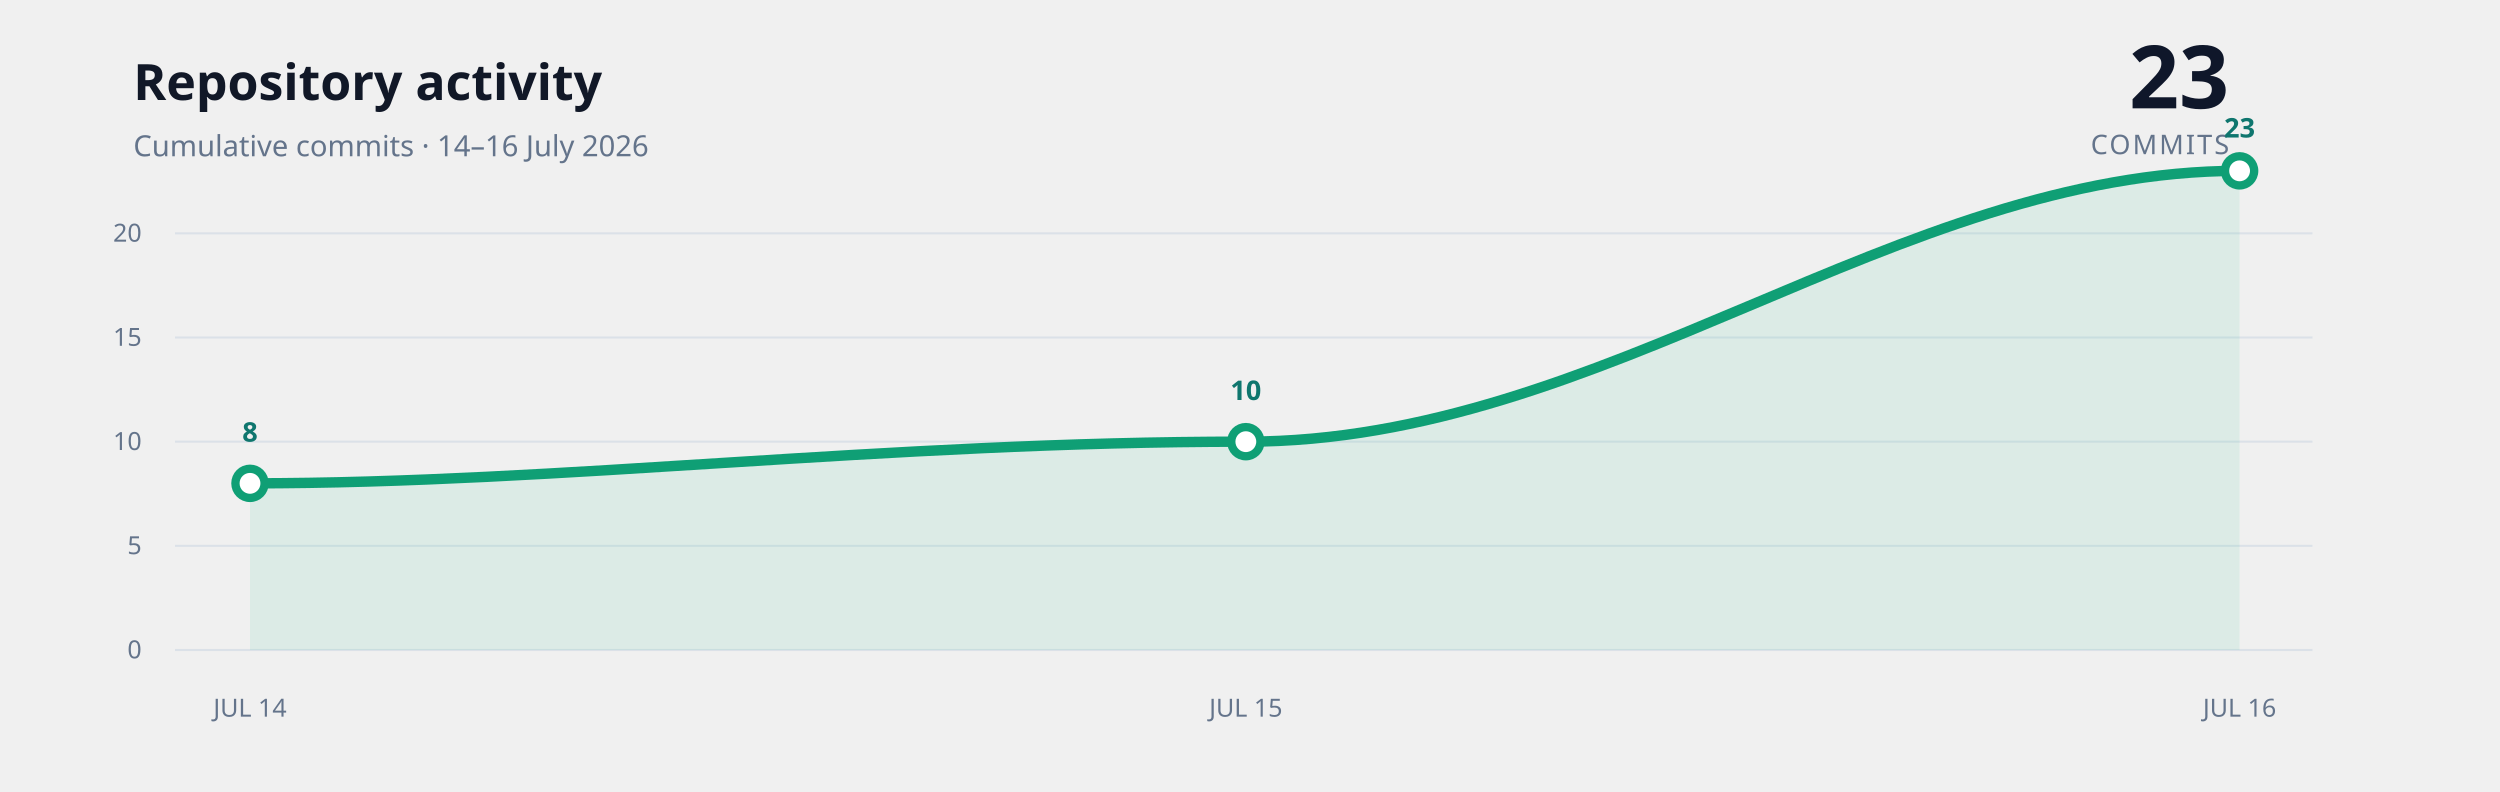
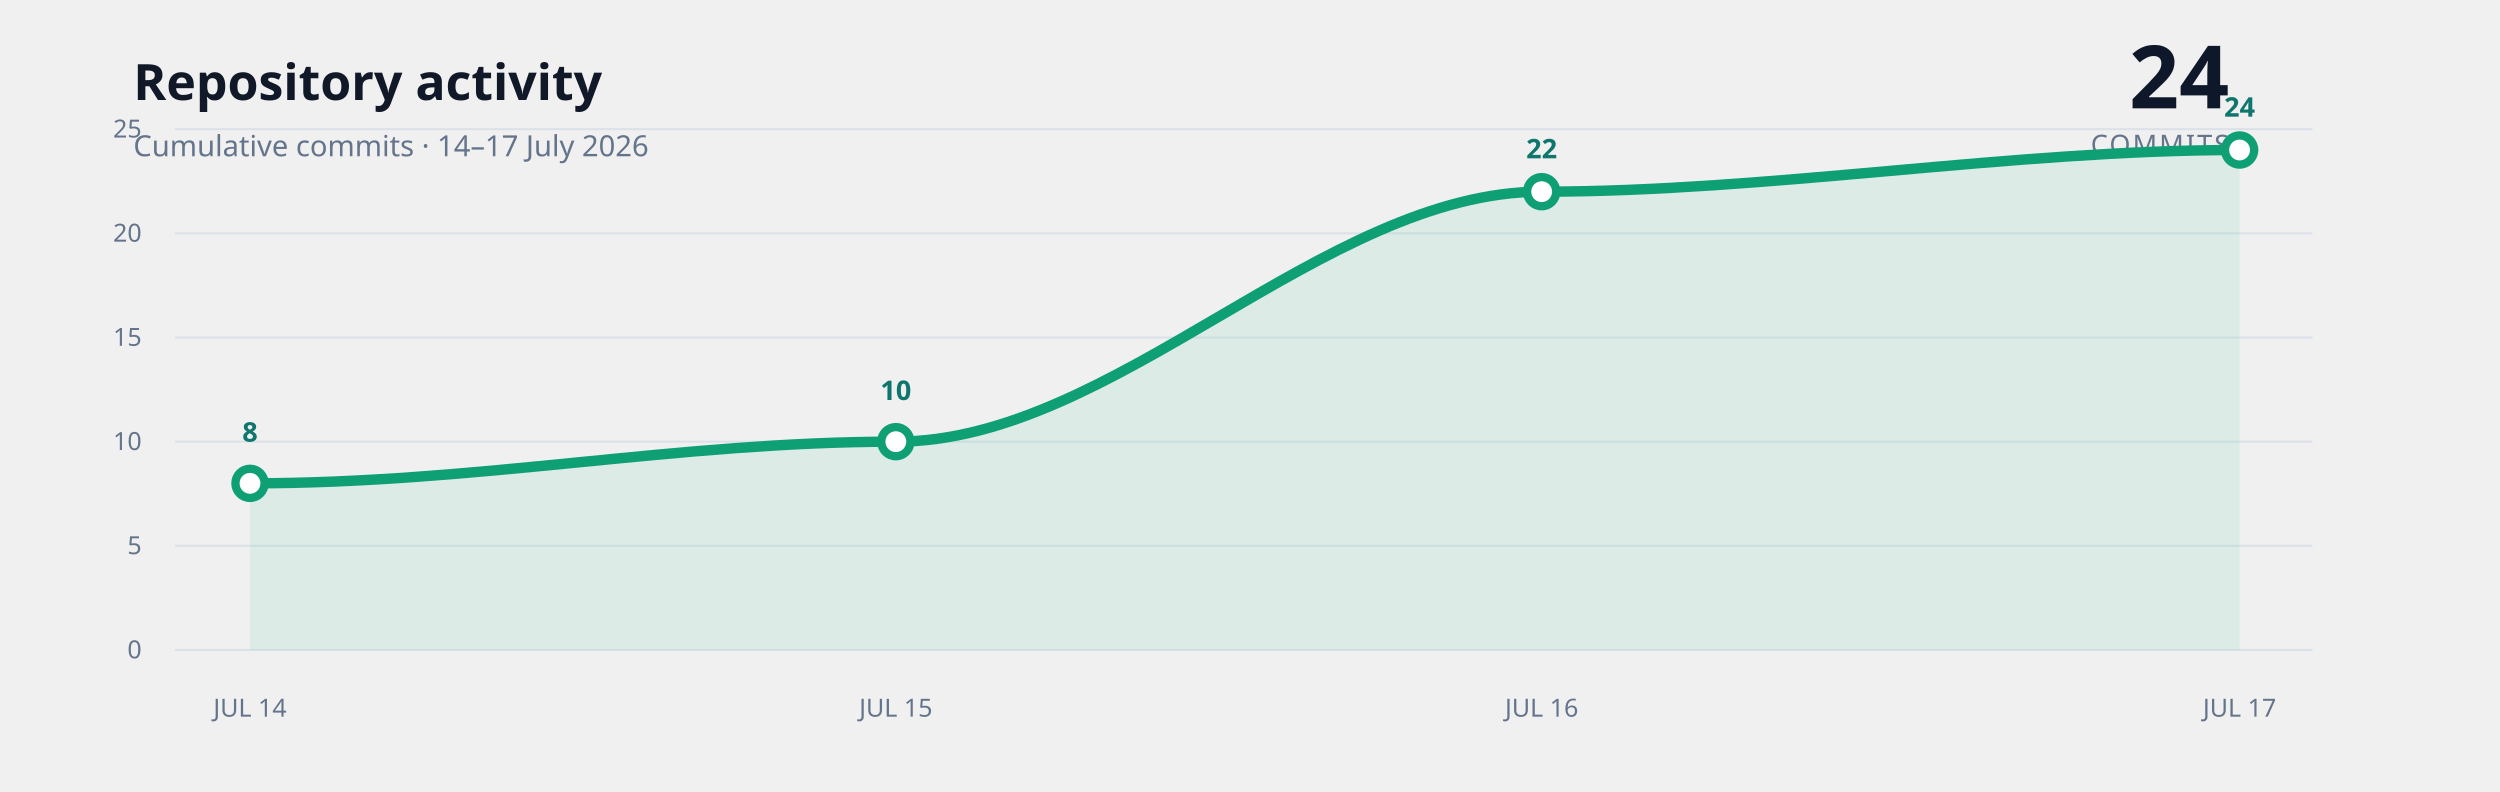
<svg xmlns="http://www.w3.org/2000/svg" width="1200" height="380" viewBox="0 0 1200 380" role="img" aria-labelledby="title desc">
  <style>
    .title { fill: #111827; font: 700 24px "Segoe UI", sans-serif; }
    .subtitle { fill: #64748b; font: 14px "Segoe UI", sans-serif; }
    .metric { fill: #0f172a; font: 700 42px "Segoe UI", sans-serif; }
    .metric-label { fill: #64748b; font: 13px "Segoe UI", sans-serif; letter-spacing: 1px; }
    .axis { fill: #64748b; font: 12px "Segoe UI", sans-serif; }
    .value { fill: #0f766e; font: 700 13px "Segoe UI", sans-serif; }
    .grid { stroke: #cbd5e1; stroke-width: 1; opacity: .55; }
    .area { fill: #14b88a; opacity: .09; }
    .line { fill: none; stroke: #0f9f75; stroke-width: 5; stroke-linecap: round; stroke-linejoin: round; }
    .point { fill: #ffffff; stroke: #0f9f75; stroke-width: 4; }
    @media (prefers-color-scheme: dark) {
      .title, .metric { fill: #f1f5f9; }
      .subtitle, .metric-label, .axis { fill: #94a3b8; }
      .grid { stroke: #475569; opacity: .6; }
      .point { fill: #0d1117; }
      .value { fill: #34d399; }
      .line { stroke: #20c997; }
      .area { fill: #20c997; opacity: .12; }
    }
  </style>
  <text class="title" x="64" y="48">Repository activity</text>
-   <text class="subtitle" x="64" y="75">Cumulative commits · 14–16 July 2026</text>
-   <text class="metric" x="1070" y="52" text-anchor="end">23</text>
+   <text class="subtitle" x="64" y="75">Cumulative commits · 14–17 July 2026</text>
+   <text class="metric" x="1070" y="52" text-anchor="end">24</text>
  <text class="metric-label" x="1070" y="74" text-anchor="end">COMMITS</text>
+   <line class="grid" x1="84" y1="62" x2="1110" y2="62" />
  <line class="grid" x1="84" y1="112" x2="1110" y2="112" />
  <line class="grid" x1="84" y1="162" x2="1110" y2="162" />
  <line class="grid" x1="84" y1="212" x2="1110" y2="212" />
  <line class="grid" x1="84" y1="262" x2="1110" y2="262" />
  <line class="grid" x1="84" y1="312" x2="1110" y2="312" />
+   <text class="axis" x="68" y="66" text-anchor="end">25</text>
  <text class="axis" x="68" y="116" text-anchor="end">20</text>
  <text class="axis" x="68" y="166" text-anchor="end">15</text>
  <text class="axis" x="68" y="216" text-anchor="end">10</text>
  <text class="axis" x="68" y="266" text-anchor="end">5</text>
  <text class="axis" x="68" y="316" text-anchor="end">0</text>
-   <path class="area" d="M120 232 C270 232 425 212 598 212 C770 212 910 82 1075 82 L1075 312 L120 312 Z" />
-   <path class="line" d="M120 232 C270 232 425 212 598 212 C770 212 910 82 1075 82" />
+   <path class="area" d="M120 232 C230 232 325 212 430 212 C535 212 635 92 740 92 C850 92 965 72 1075 72 L1075 312 L120 312 Z" />
+   <path class="line" d="M120 232 C230 232 325 212 430 212 C535 212 635 92 740 92 C850 92 965 72 1075 72" />
  <circle class="point" cx="120" cy="232" r="7" />
-   <circle class="point" cx="598" cy="212" r="7" />
-   <circle class="point" cx="1075" cy="82" r="7" />
+   <circle class="point" cx="430" cy="212" r="7" />
+   <circle class="point" cx="740" cy="92" r="7" />
+   <circle class="point" cx="1075" cy="72" r="7" />
  <text class="value" x="120" y="212" text-anchor="middle">8</text>
-   <text class="value" x="598" y="192" text-anchor="middle">10</text>
-   <text class="value" x="1075" y="66" text-anchor="middle">23</text>
+   <text class="value" x="430" y="192" text-anchor="middle">10</text>
+   <text class="value" x="740" y="76" text-anchor="middle">22</text>
+   <text class="value" x="1075" y="56" text-anchor="middle">24</text>
  <text class="axis" x="120" y="344" text-anchor="middle">JUL 14</text>
-   <text class="axis" x="598" y="344" text-anchor="middle">JUL 15</text>
-   <text class="axis" x="1075" y="344" text-anchor="middle">JUL 16</text>
+   <text class="axis" x="430" y="344" text-anchor="middle">JUL 15</text>
+   <text class="axis" x="740" y="344" text-anchor="middle">JUL 16</text>
+   <text class="axis" x="1075" y="344" text-anchor="middle">JUL 17</text>
</svg>
